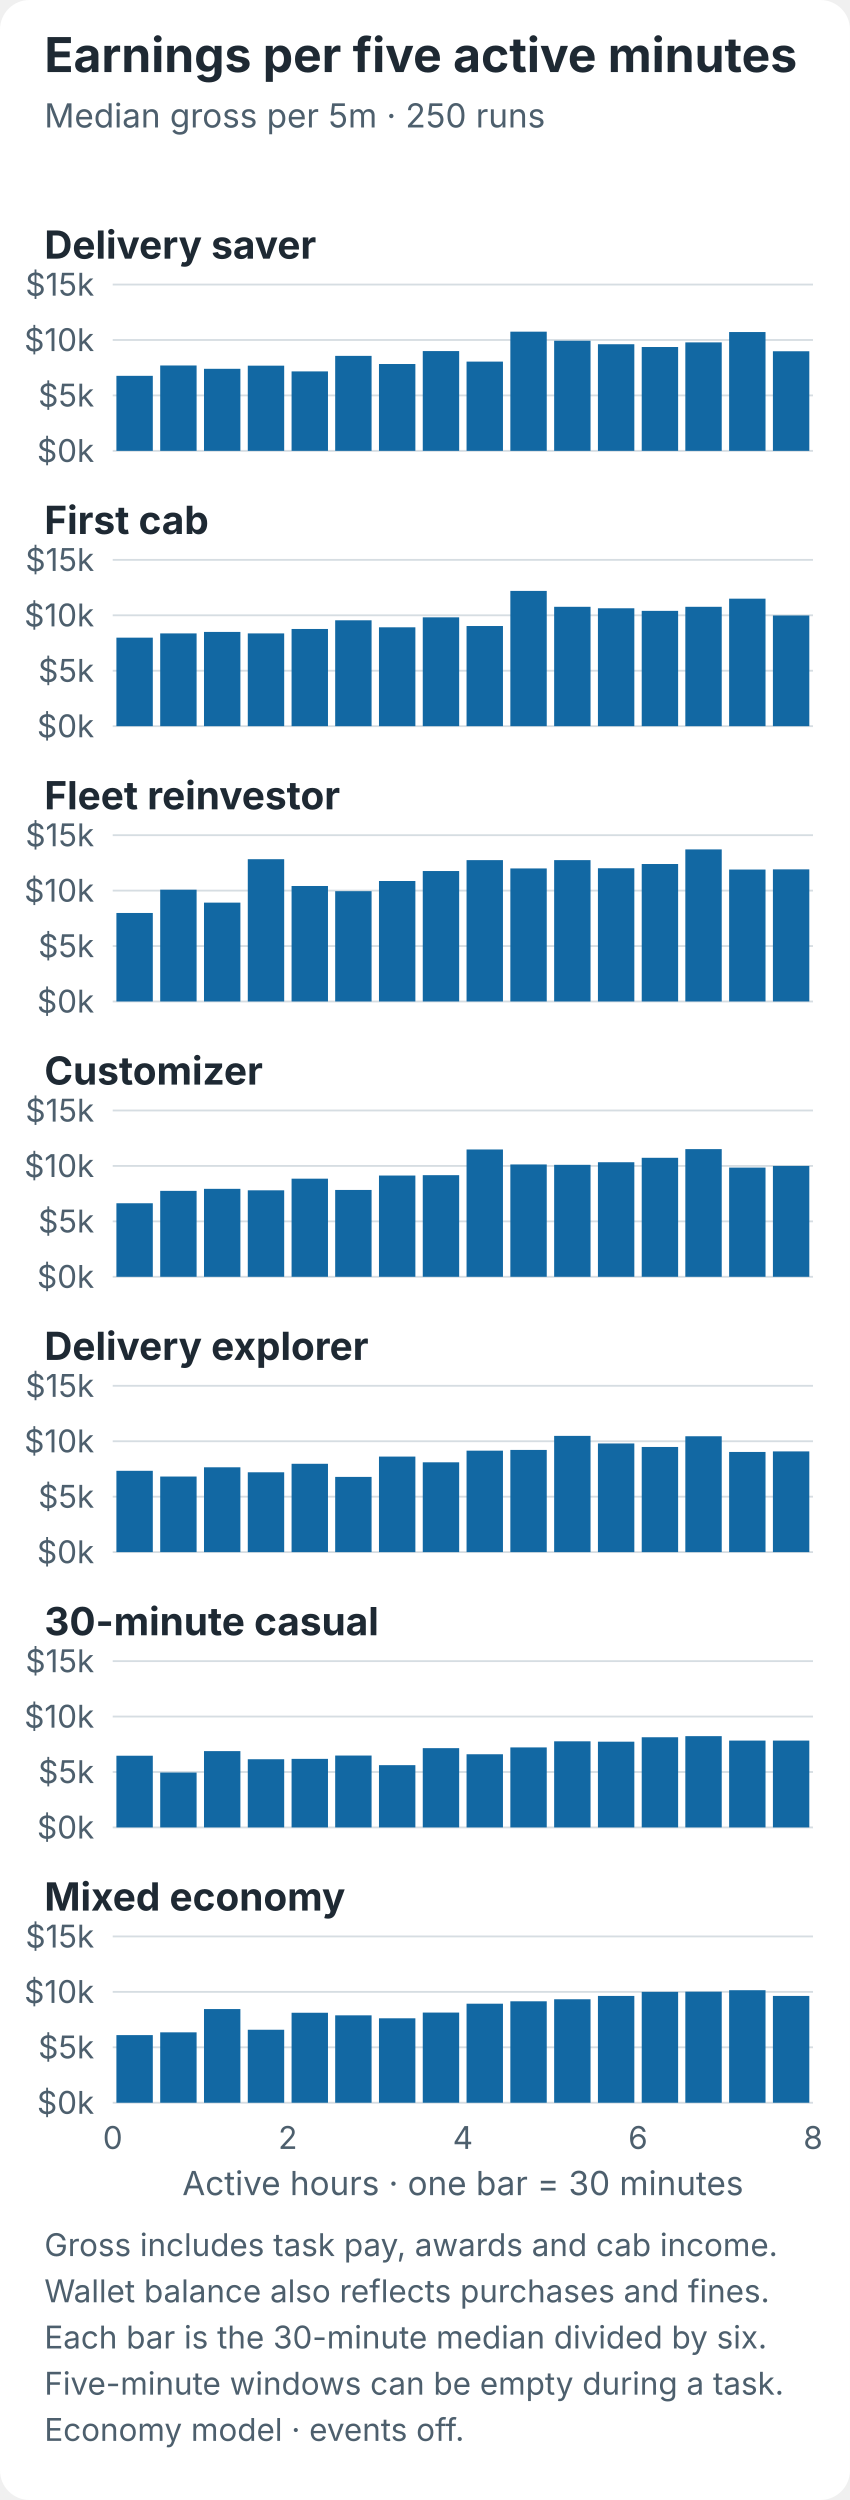
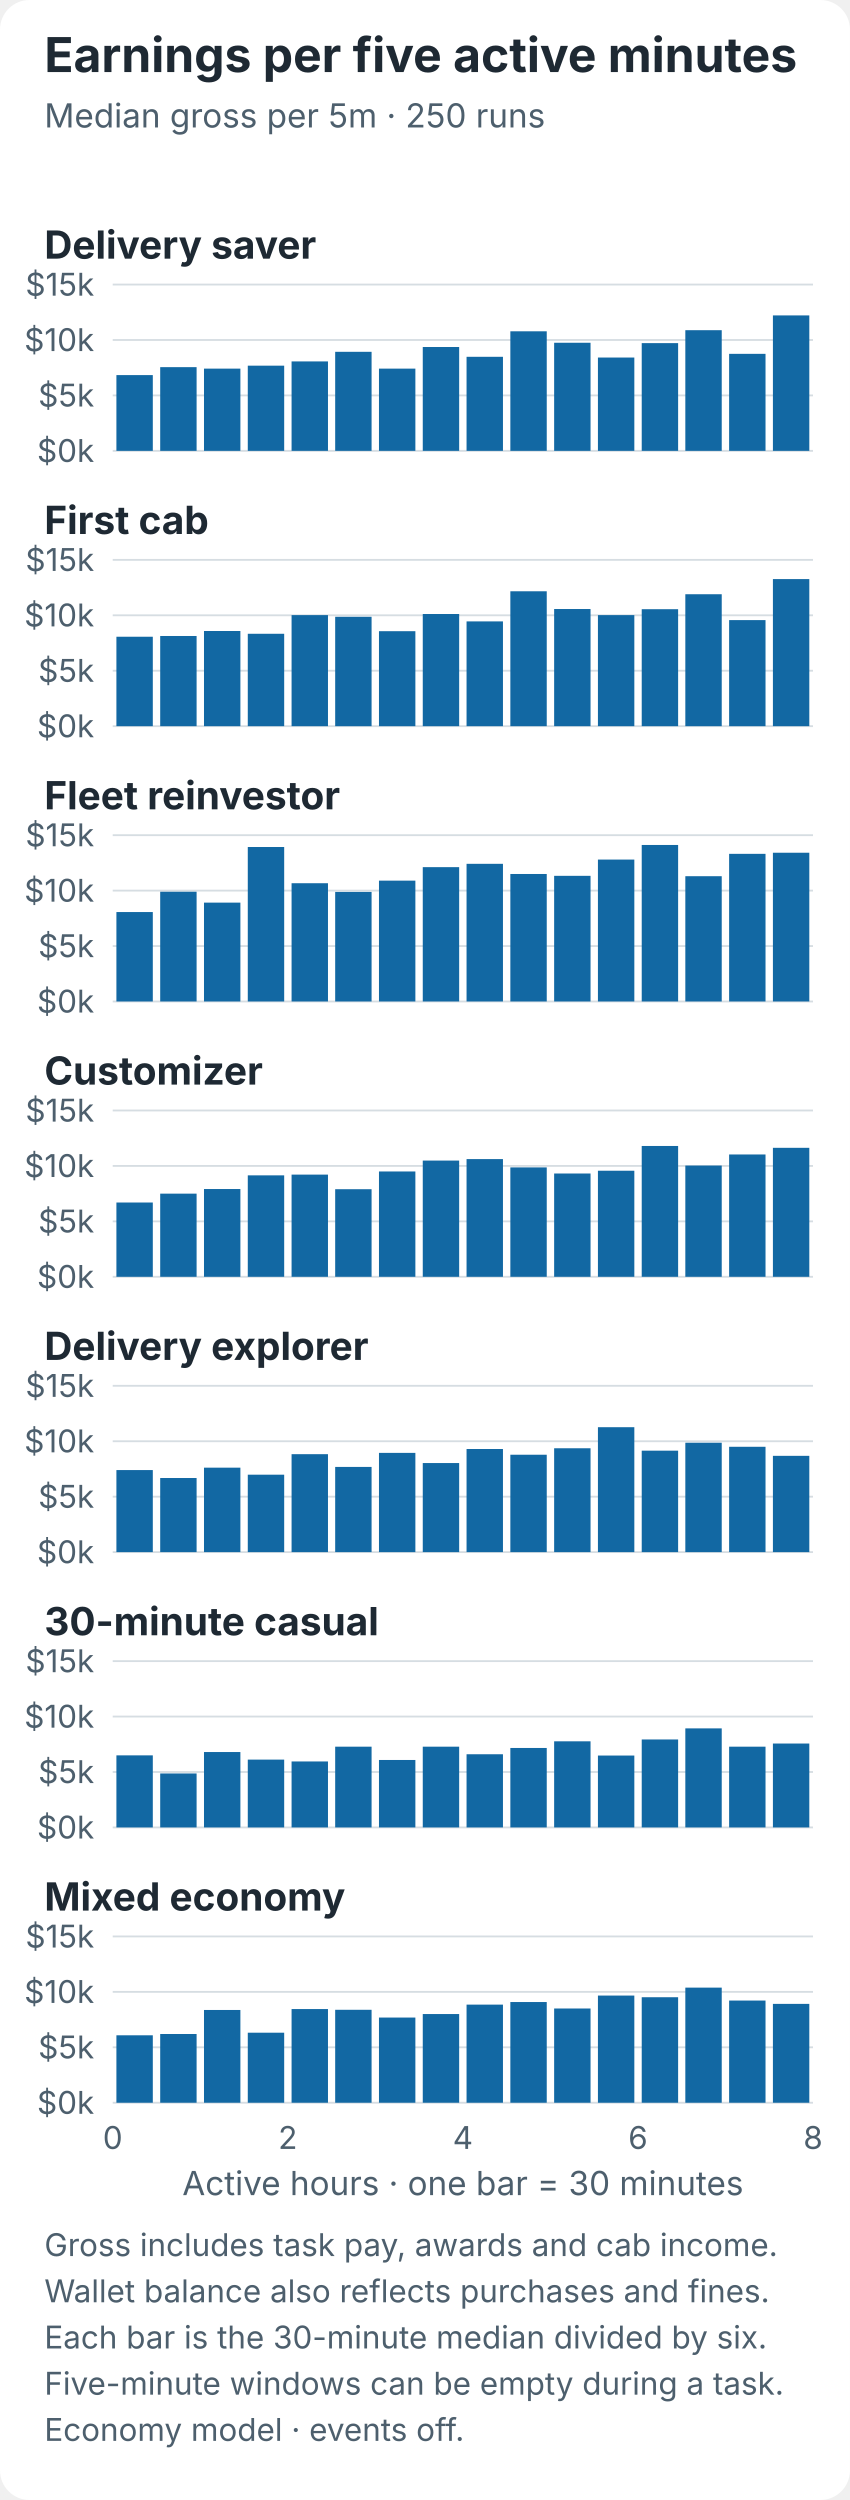
<svg xmlns="http://www.w3.org/2000/svg" viewBox="0 0 460 1353" role="img" aria-labelledby="chart-title chart-description">
  <rect width="460" height="1353" rx="16" fill="#fff" />
  <g font-family="system-ui,-apple-system,BlinkMacSystemFont,Segoe UI,sans-serif" fill="#1e2933">
    <text x="24" y="39" font-size="26" font-weight="700">Earnings per five active minutes</text>
    <text x="24" y="69" font-size="18" fill="#4d5f6d">Median gross per 5m · 250 runs</text>
    <text x="24" y="140" font-size="21" font-weight="700">Delivery saver</text>
    <line x1="61" x2="440" y1="244" y2="244" stroke="#d6dde2" stroke-width="1" />
    <text x="51" y="250" text-anchor="end" font-size="17" fill="#4d5f6d">$0k</text>
    <line x1="61" x2="440" y1="214" y2="214" stroke="#d6dde2" stroke-width="1" />
    <text x="51" y="220" text-anchor="end" font-size="17" fill="#4d5f6d">$5k</text>
    <line x1="61" x2="440" y1="184" y2="184" stroke="#d6dde2" stroke-width="1" />
    <text x="51" y="190" text-anchor="end" font-size="17" fill="#4d5f6d">$10k</text>
    <line x1="61" x2="440" y1="154" y2="154" stroke="#d6dde2" stroke-width="1" />
    <text x="51" y="160" text-anchor="end" font-size="17" fill="#4d5f6d">$15k</text>
-     <rect x="63.0" y="203.4" width="19.7" height="40.6" fill="#1268a3" />
-     <rect x="86.7" y="197.8" width="19.7" height="46.2" fill="#1268a3" />
-     <rect x="110.4" y="199.6" width="19.7" height="44.4" fill="#1268a3" />
+     <rect x="63.0" y="203.0" width="19.7" height="41.0" fill="#1268a3" />
+     <rect x="86.7" y="198.7" width="19.7" height="45.3" fill="#1268a3" />
+     <rect x="110.4" y="199.5" width="19.7" height="44.5" fill="#1268a3" />
    <rect x="134.1" y="197.9" width="19.7" height="46.1" fill="#1268a3" />
-     <rect x="157.8" y="201.0" width="19.7" height="43.0" fill="#1268a3" />
-     <rect x="181.4" y="192.6" width="19.7" height="51.4" fill="#1268a3" />
-     <rect x="205.1" y="197.0" width="19.7" height="47.0" fill="#1268a3" />
-     <rect x="228.8" y="190.0" width="19.7" height="54.0" fill="#1268a3" />
-     <rect x="252.5" y="195.7" width="19.7" height="48.3" fill="#1268a3" />
-     <rect x="276.2" y="179.5" width="19.7" height="64.5" fill="#1268a3" />
-     <rect x="299.9" y="184.4" width="19.7" height="59.6" fill="#1268a3" />
-     <rect x="323.6" y="186.3" width="19.7" height="57.7" fill="#1268a3" />
-     <rect x="347.3" y="187.8" width="19.7" height="56.2" fill="#1268a3" />
-     <rect x="370.9" y="185.3" width="19.7" height="58.7" fill="#1268a3" />
-     <rect x="394.6" y="179.7" width="19.7" height="64.3" fill="#1268a3" />
-     <rect x="418.3" y="190.1" width="19.7" height="53.9" fill="#1268a3" />
+     <rect x="157.8" y="195.6" width="19.7" height="48.4" fill="#1268a3" />
+     <rect x="181.4" y="190.4" width="19.7" height="53.6" fill="#1268a3" />
+     <rect x="205.1" y="199.5" width="19.7" height="44.5" fill="#1268a3" />
+     <rect x="228.8" y="187.8" width="19.7" height="56.2" fill="#1268a3" />
+     <rect x="252.5" y="193.1" width="19.7" height="50.9" fill="#1268a3" />
+     <rect x="276.2" y="179.3" width="19.7" height="64.7" fill="#1268a3" />
+     <rect x="299.9" y="185.5" width="19.7" height="58.5" fill="#1268a3" />
+     <rect x="323.6" y="193.5" width="19.7" height="50.5" fill="#1268a3" />
+     <rect x="347.3" y="185.7" width="19.7" height="58.3" fill="#1268a3" />
+     <rect x="370.9" y="178.7" width="19.7" height="65.3" fill="#1268a3" />
+     <rect x="394.6" y="191.5" width="19.7" height="52.5" fill="#1268a3" />
+     <rect x="418.3" y="170.7" width="19.7" height="73.3" fill="#1268a3" />
    <text x="24" y="289" font-size="21" font-weight="700">First cab</text>
    <line x1="61" x2="440" y1="393" y2="393" stroke="#d6dde2" stroke-width="1" />
    <text x="51" y="399" text-anchor="end" font-size="17" fill="#4d5f6d">$0k</text>
    <line x1="61" x2="440" y1="363" y2="363" stroke="#d6dde2" stroke-width="1" />
    <text x="51" y="369" text-anchor="end" font-size="17" fill="#4d5f6d">$5k</text>
    <line x1="61" x2="440" y1="333" y2="333" stroke="#d6dde2" stroke-width="1" />
    <text x="51" y="339" text-anchor="end" font-size="17" fill="#4d5f6d">$10k</text>
    <line x1="61" x2="440" y1="303" y2="303" stroke="#d6dde2" stroke-width="1" />
    <text x="51" y="309" text-anchor="end" font-size="17" fill="#4d5f6d">$15k</text>
-     <rect x="63.0" y="345.1" width="19.7" height="47.9" fill="#1268a3" />
-     <rect x="86.7" y="342.8" width="19.7" height="50.2" fill="#1268a3" />
-     <rect x="110.4" y="342.0" width="19.7" height="51.0" fill="#1268a3" />
-     <rect x="134.1" y="342.8" width="19.7" height="50.2" fill="#1268a3" />
-     <rect x="157.8" y="340.4" width="19.7" height="52.6" fill="#1268a3" />
-     <rect x="181.4" y="335.7" width="19.7" height="57.3" fill="#1268a3" />
-     <rect x="205.1" y="339.5" width="19.7" height="53.5" fill="#1268a3" />
-     <rect x="228.8" y="334.1" width="19.7" height="58.9" fill="#1268a3" />
-     <rect x="252.5" y="338.8" width="19.7" height="54.2" fill="#1268a3" />
-     <rect x="276.2" y="319.8" width="19.7" height="73.2" fill="#1268a3" />
-     <rect x="299.9" y="328.4" width="19.7" height="64.6" fill="#1268a3" />
-     <rect x="323.6" y="329.2" width="19.7" height="63.8" fill="#1268a3" />
-     <rect x="347.3" y="330.6" width="19.7" height="62.4" fill="#1268a3" />
-     <rect x="370.9" y="328.4" width="19.7" height="64.6" fill="#1268a3" />
-     <rect x="394.6" y="324.0" width="19.7" height="69.0" fill="#1268a3" />
-     <rect x="418.3" y="333.1" width="19.7" height="59.9" fill="#1268a3" />
+     <rect x="63.0" y="344.6" width="19.7" height="48.4" fill="#1268a3" />
+     <rect x="86.7" y="344.2" width="19.7" height="48.8" fill="#1268a3" />
+     <rect x="110.4" y="341.5" width="19.7" height="51.5" fill="#1268a3" />
+     <rect x="134.1" y="343.0" width="19.7" height="50.0" fill="#1268a3" />
+     <rect x="157.8" y="332.9" width="19.7" height="60.1" fill="#1268a3" />
+     <rect x="181.4" y="333.8" width="19.7" height="59.2" fill="#1268a3" />
+     <rect x="205.1" y="341.6" width="19.7" height="51.4" fill="#1268a3" />
+     <rect x="228.8" y="332.3" width="19.7" height="60.7" fill="#1268a3" />
+     <rect x="252.5" y="336.3" width="19.7" height="56.7" fill="#1268a3" />
+     <rect x="276.2" y="320.0" width="19.7" height="73.0" fill="#1268a3" />
+     <rect x="299.9" y="329.6" width="19.7" height="63.4" fill="#1268a3" />
+     <rect x="323.6" y="332.9" width="19.7" height="60.1" fill="#1268a3" />
+     <rect x="347.3" y="329.7" width="19.7" height="63.3" fill="#1268a3" />
+     <rect x="370.9" y="321.6" width="19.7" height="71.4" fill="#1268a3" />
+     <rect x="394.6" y="335.6" width="19.7" height="57.4" fill="#1268a3" />
+     <rect x="418.3" y="313.4" width="19.7" height="79.6" fill="#1268a3" />
    <text x="24" y="438" font-size="21" font-weight="700">Fleet reinvestor</text>
    <line x1="61" x2="440" y1="542" y2="542" stroke="#d6dde2" stroke-width="1" />
    <text x="51" y="548" text-anchor="end" font-size="17" fill="#4d5f6d">$0k</text>
    <line x1="61" x2="440" y1="512" y2="512" stroke="#d6dde2" stroke-width="1" />
    <text x="51" y="518" text-anchor="end" font-size="17" fill="#4d5f6d">$5k</text>
    <line x1="61" x2="440" y1="482" y2="482" stroke="#d6dde2" stroke-width="1" />
    <text x="51" y="488" text-anchor="end" font-size="17" fill="#4d5f6d">$10k</text>
    <line x1="61" x2="440" y1="452" y2="452" stroke="#d6dde2" stroke-width="1" />
    <text x="51" y="458" text-anchor="end" font-size="17" fill="#4d5f6d">$15k</text>
-     <rect x="63.0" y="494.1" width="19.7" height="47.9" fill="#1268a3" />
-     <rect x="86.7" y="481.5" width="19.7" height="60.5" fill="#1268a3" />
+     <rect x="63.0" y="493.6" width="19.7" height="48.4" fill="#1268a3" />
+     <rect x="86.7" y="482.6" width="19.7" height="59.4" fill="#1268a3" />
    <rect x="110.4" y="488.5" width="19.7" height="53.5" fill="#1268a3" />
-     <rect x="134.1" y="465.0" width="19.7" height="77.0" fill="#1268a3" />
-     <rect x="157.8" y="479.5" width="19.7" height="62.5" fill="#1268a3" />
-     <rect x="181.4" y="482.3" width="19.7" height="59.7" fill="#1268a3" />
-     <rect x="205.1" y="476.8" width="19.7" height="65.2" fill="#1268a3" />
-     <rect x="228.8" y="471.4" width="19.7" height="70.6" fill="#1268a3" />
-     <rect x="252.5" y="465.5" width="19.7" height="76.5" fill="#1268a3" />
-     <rect x="276.2" y="470.0" width="19.7" height="72.0" fill="#1268a3" />
-     <rect x="299.9" y="465.5" width="19.7" height="76.5" fill="#1268a3" />
-     <rect x="323.6" y="469.9" width="19.7" height="72.1" fill="#1268a3" />
-     <rect x="347.3" y="467.6" width="19.7" height="74.4" fill="#1268a3" />
-     <rect x="370.9" y="459.7" width="19.7" height="82.3" fill="#1268a3" />
-     <rect x="394.6" y="470.6" width="19.7" height="71.4" fill="#1268a3" />
-     <rect x="418.3" y="470.5" width="19.7" height="71.5" fill="#1268a3" />
+     <rect x="134.1" y="458.4" width="19.7" height="83.6" fill="#1268a3" />
+     <rect x="157.8" y="478.0" width="19.7" height="64.0" fill="#1268a3" />
+     <rect x="181.4" y="482.7" width="19.7" height="59.3" fill="#1268a3" />
+     <rect x="205.1" y="476.6" width="19.7" height="65.4" fill="#1268a3" />
+     <rect x="228.8" y="469.3" width="19.7" height="72.7" fill="#1268a3" />
+     <rect x="252.5" y="467.5" width="19.7" height="74.5" fill="#1268a3" />
+     <rect x="276.2" y="473.0" width="19.7" height="69.0" fill="#1268a3" />
+     <rect x="299.9" y="474.0" width="19.7" height="68.0" fill="#1268a3" />
+     <rect x="323.6" y="465.2" width="19.7" height="76.8" fill="#1268a3" />
+     <rect x="347.3" y="457.3" width="19.7" height="84.7" fill="#1268a3" />
+     <rect x="370.9" y="474.2" width="19.7" height="67.8" fill="#1268a3" />
+     <rect x="394.6" y="462.1" width="19.7" height="79.9" fill="#1268a3" />
+     <rect x="418.3" y="461.5" width="19.7" height="80.5" fill="#1268a3" />
    <text x="24" y="587" font-size="21" font-weight="700">Customizer</text>
    <line x1="61" x2="440" y1="691" y2="691" stroke="#d6dde2" stroke-width="1" />
    <text x="51" y="697" text-anchor="end" font-size="17" fill="#4d5f6d">$0k</text>
    <line x1="61" x2="440" y1="661" y2="661" stroke="#d6dde2" stroke-width="1" />
    <text x="51" y="667" text-anchor="end" font-size="17" fill="#4d5f6d">$5k</text>
    <line x1="61" x2="440" y1="631" y2="631" stroke="#d6dde2" stroke-width="1" />
    <text x="51" y="637" text-anchor="end" font-size="17" fill="#4d5f6d">$10k</text>
    <line x1="61" x2="440" y1="601" y2="601" stroke="#d6dde2" stroke-width="1" />
    <text x="51" y="607" text-anchor="end" font-size="17" fill="#4d5f6d">$15k</text>
-     <rect x="63.0" y="651.2" width="19.7" height="39.8" fill="#1268a3" />
-     <rect x="86.7" y="644.5" width="19.7" height="46.5" fill="#1268a3" />
-     <rect x="110.4" y="643.4" width="19.7" height="47.6" fill="#1268a3" />
-     <rect x="134.1" y="644.2" width="19.7" height="46.8" fill="#1268a3" />
-     <rect x="157.8" y="637.9" width="19.7" height="53.1" fill="#1268a3" />
-     <rect x="181.4" y="644.0" width="19.7" height="47.0" fill="#1268a3" />
-     <rect x="205.1" y="636.2" width="19.7" height="54.8" fill="#1268a3" />
-     <rect x="228.8" y="636.0" width="19.7" height="55.0" fill="#1268a3" />
-     <rect x="252.5" y="622.1" width="19.7" height="68.9" fill="#1268a3" />
-     <rect x="276.2" y="630.2" width="19.7" height="60.8" fill="#1268a3" />
-     <rect x="299.9" y="630.4" width="19.7" height="60.6" fill="#1268a3" />
-     <rect x="323.6" y="629.0" width="19.7" height="62.0" fill="#1268a3" />
-     <rect x="347.3" y="626.6" width="19.7" height="64.4" fill="#1268a3" />
-     <rect x="370.9" y="621.9" width="19.7" height="69.1" fill="#1268a3" />
-     <rect x="394.6" y="631.9" width="19.7" height="59.1" fill="#1268a3" />
-     <rect x="418.3" y="631.0" width="19.7" height="60.0" fill="#1268a3" />
+     <rect x="63.0" y="650.8" width="19.7" height="40.2" fill="#1268a3" />
+     <rect x="86.7" y="646.0" width="19.7" height="45.0" fill="#1268a3" />
+     <rect x="110.4" y="643.5" width="19.7" height="47.5" fill="#1268a3" />
+     <rect x="134.1" y="636.1" width="19.7" height="54.9" fill="#1268a3" />
+     <rect x="157.8" y="635.7" width="19.7" height="55.3" fill="#1268a3" />
+     <rect x="181.4" y="643.6" width="19.7" height="47.4" fill="#1268a3" />
+     <rect x="205.1" y="634.0" width="19.7" height="57.0" fill="#1268a3" />
+     <rect x="228.8" y="628.1" width="19.7" height="62.9" fill="#1268a3" />
+     <rect x="252.5" y="627.3" width="19.7" height="63.7" fill="#1268a3" />
+     <rect x="276.2" y="631.8" width="19.7" height="59.2" fill="#1268a3" />
+     <rect x="299.9" y="635.1" width="19.7" height="55.9" fill="#1268a3" />
+     <rect x="323.6" y="633.6" width="19.7" height="57.4" fill="#1268a3" />
+     <rect x="347.3" y="620.2" width="19.7" height="70.8" fill="#1268a3" />
+     <rect x="370.9" y="630.8" width="19.7" height="60.2" fill="#1268a3" />
+     <rect x="394.6" y="624.8" width="19.7" height="66.2" fill="#1268a3" />
+     <rect x="418.3" y="621.2" width="19.7" height="69.8" fill="#1268a3" />
    <text x="24" y="736" font-size="21" font-weight="700">Delivery explorer</text>
    <line x1="61" x2="440" y1="840" y2="840" stroke="#d6dde2" stroke-width="1" />
    <text x="51" y="846" text-anchor="end" font-size="17" fill="#4d5f6d">$0k</text>
    <line x1="61" x2="440" y1="810" y2="810" stroke="#d6dde2" stroke-width="1" />
    <text x="51" y="816" text-anchor="end" font-size="17" fill="#4d5f6d">$5k</text>
    <line x1="61" x2="440" y1="780" y2="780" stroke="#d6dde2" stroke-width="1" />
    <text x="51" y="786" text-anchor="end" font-size="17" fill="#4d5f6d">$10k</text>
    <line x1="61" x2="440" y1="750" y2="750" stroke="#d6dde2" stroke-width="1" />
    <text x="51" y="756" text-anchor="end" font-size="17" fill="#4d5f6d">$15k</text>
-     <rect x="63.0" y="796.0" width="19.7" height="44.0" fill="#1268a3" />
-     <rect x="86.7" y="799.1" width="19.7" height="40.9" fill="#1268a3" />
-     <rect x="110.4" y="794.1" width="19.7" height="45.9" fill="#1268a3" />
-     <rect x="134.1" y="796.8" width="19.7" height="43.2" fill="#1268a3" />
-     <rect x="157.8" y="792.2" width="19.7" height="47.8" fill="#1268a3" />
-     <rect x="181.4" y="799.3" width="19.7" height="40.7" fill="#1268a3" />
-     <rect x="205.1" y="788.3" width="19.7" height="51.7" fill="#1268a3" />
-     <rect x="228.8" y="791.4" width="19.7" height="48.6" fill="#1268a3" />
-     <rect x="252.5" y="785.1" width="19.7" height="54.9" fill="#1268a3" />
-     <rect x="276.2" y="784.7" width="19.7" height="55.3" fill="#1268a3" />
-     <rect x="299.9" y="777.1" width="19.7" height="62.9" fill="#1268a3" />
-     <rect x="323.6" y="781.2" width="19.7" height="58.8" fill="#1268a3" />
-     <rect x="347.3" y="783.1" width="19.7" height="56.9" fill="#1268a3" />
-     <rect x="370.9" y="777.3" width="19.7" height="62.7" fill="#1268a3" />
-     <rect x="394.6" y="785.8" width="19.7" height="54.2" fill="#1268a3" />
-     <rect x="418.3" y="785.5" width="19.7" height="54.5" fill="#1268a3" />
+     <rect x="63.0" y="795.6" width="19.7" height="44.4" fill="#1268a3" />
+     <rect x="86.7" y="799.9" width="19.7" height="40.1" fill="#1268a3" />
+     <rect x="110.4" y="794.3" width="19.7" height="45.7" fill="#1268a3" />
+     <rect x="134.1" y="798.1" width="19.7" height="41.9" fill="#1268a3" />
+     <rect x="157.8" y="787.0" width="19.7" height="53.0" fill="#1268a3" />
+     <rect x="181.4" y="793.9" width="19.7" height="46.1" fill="#1268a3" />
+     <rect x="205.1" y="786.3" width="19.7" height="53.7" fill="#1268a3" />
+     <rect x="228.8" y="791.8" width="19.7" height="48.2" fill="#1268a3" />
+     <rect x="252.5" y="784.2" width="19.7" height="55.8" fill="#1268a3" />
+     <rect x="276.2" y="787.3" width="19.7" height="52.7" fill="#1268a3" />
+     <rect x="299.9" y="783.8" width="19.7" height="56.2" fill="#1268a3" />
+     <rect x="323.6" y="772.4" width="19.7" height="67.6" fill="#1268a3" />
+     <rect x="347.3" y="785.1" width="19.7" height="54.9" fill="#1268a3" />
+     <rect x="370.9" y="780.8" width="19.7" height="59.2" fill="#1268a3" />
+     <rect x="394.6" y="783.0" width="19.7" height="57.0" fill="#1268a3" />
+     <rect x="418.3" y="787.9" width="19.7" height="52.1" fill="#1268a3" />
    <text x="24" y="885" font-size="21" font-weight="700">30-minute casual</text>
    <line x1="61" x2="440" y1="989" y2="989" stroke="#d6dde2" stroke-width="1" />
    <text x="51" y="995" text-anchor="end" font-size="17" fill="#4d5f6d">$0k</text>
    <line x1="61" x2="440" y1="959" y2="959" stroke="#d6dde2" stroke-width="1" />
    <text x="51" y="965" text-anchor="end" font-size="17" fill="#4d5f6d">$5k</text>
    <line x1="61" x2="440" y1="929" y2="929" stroke="#d6dde2" stroke-width="1" />
    <text x="51" y="935" text-anchor="end" font-size="17" fill="#4d5f6d">$10k</text>
    <line x1="61" x2="440" y1="899" y2="899" stroke="#d6dde2" stroke-width="1" />
    <text x="51" y="905" text-anchor="end" font-size="17" fill="#4d5f6d">$15k</text>
-     <rect x="63.0" y="950.2" width="19.7" height="38.8" fill="#1268a3" />
-     <rect x="86.7" y="959.3" width="19.7" height="29.7" fill="#1268a3" />
-     <rect x="110.4" y="947.7" width="19.7" height="41.3" fill="#1268a3" />
-     <rect x="134.1" y="952.1" width="19.7" height="36.9" fill="#1268a3" />
-     <rect x="157.8" y="951.9" width="19.7" height="37.1" fill="#1268a3" />
-     <rect x="181.4" y="950.1" width="19.7" height="38.9" fill="#1268a3" />
-     <rect x="205.1" y="955.3" width="19.7" height="33.7" fill="#1268a3" />
-     <rect x="228.8" y="946.1" width="19.7" height="42.9" fill="#1268a3" />
+     <rect x="63.0" y="950.0" width="19.7" height="39.0" fill="#1268a3" />
+     <rect x="86.7" y="959.8" width="19.7" height="29.2" fill="#1268a3" />
+     <rect x="110.4" y="948.2" width="19.7" height="40.8" fill="#1268a3" />
+     <rect x="134.1" y="952.3" width="19.7" height="36.7" fill="#1268a3" />
+     <rect x="157.8" y="953.3" width="19.7" height="35.7" fill="#1268a3" />
+     <rect x="181.4" y="945.3" width="19.7" height="43.7" fill="#1268a3" />
+     <rect x="205.1" y="952.5" width="19.7" height="36.5" fill="#1268a3" />
+     <rect x="228.8" y="945.3" width="19.7" height="43.7" fill="#1268a3" />
    <rect x="252.5" y="949.4" width="19.7" height="39.6" fill="#1268a3" />
-     <rect x="276.2" y="945.7" width="19.7" height="43.3" fill="#1268a3" />
+     <rect x="276.2" y="946.0" width="19.7" height="43.0" fill="#1268a3" />
    <rect x="299.9" y="942.4" width="19.7" height="46.6" fill="#1268a3" />
-     <rect x="323.6" y="942.6" width="19.7" height="46.4" fill="#1268a3" />
-     <rect x="347.3" y="940.2" width="19.7" height="48.8" fill="#1268a3" />
-     <rect x="370.9" y="939.6" width="19.7" height="49.4" fill="#1268a3" />
-     <rect x="394.6" y="942.0" width="19.7" height="47.0" fill="#1268a3" />
-     <rect x="418.3" y="942.0" width="19.7" height="47.0" fill="#1268a3" />
+     <rect x="323.6" y="950.1" width="19.7" height="38.9" fill="#1268a3" />
+     <rect x="347.3" y="941.4" width="19.7" height="47.6" fill="#1268a3" />
+     <rect x="370.9" y="935.4" width="19.7" height="53.6" fill="#1268a3" />
+     <rect x="394.6" y="945.3" width="19.7" height="43.7" fill="#1268a3" />
+     <rect x="418.3" y="943.6" width="19.7" height="45.4" fill="#1268a3" />
    <text x="24" y="1034" font-size="21" font-weight="700">Mixed economy</text>
    <line x1="61" x2="440" y1="1138" y2="1138" stroke="#d6dde2" stroke-width="1" />
    <text x="51" y="1144" text-anchor="end" font-size="17" fill="#4d5f6d">$0k</text>
    <line x1="61" x2="440" y1="1108" y2="1108" stroke="#d6dde2" stroke-width="1" />
    <text x="51" y="1114" text-anchor="end" font-size="17" fill="#4d5f6d">$5k</text>
    <line x1="61" x2="440" y1="1078" y2="1078" stroke="#d6dde2" stroke-width="1" />
    <text x="51" y="1084" text-anchor="end" font-size="17" fill="#4d5f6d">$10k</text>
    <line x1="61" x2="440" y1="1048" y2="1048" stroke="#d6dde2" stroke-width="1" />
    <text x="51" y="1054" text-anchor="end" font-size="17" fill="#4d5f6d">$15k</text>
-     <rect x="63.0" y="1101.4" width="19.7" height="36.6" fill="#1268a3" />
-     <rect x="86.7" y="1099.9" width="19.7" height="38.1" fill="#1268a3" />
-     <rect x="110.4" y="1087.3" width="19.7" height="50.7" fill="#1268a3" />
-     <rect x="134.1" y="1098.5" width="19.7" height="39.5" fill="#1268a3" />
-     <rect x="157.8" y="1089.3" width="19.7" height="48.7" fill="#1268a3" />
-     <rect x="181.4" y="1090.7" width="19.7" height="47.3" fill="#1268a3" />
-     <rect x="205.1" y="1092.3" width="19.7" height="45.7" fill="#1268a3" />
-     <rect x="228.8" y="1089.2" width="19.7" height="48.8" fill="#1268a3" />
-     <rect x="252.5" y="1084.4" width="19.7" height="53.6" fill="#1268a3" />
-     <rect x="276.2" y="1083.1" width="19.7" height="54.9" fill="#1268a3" />
-     <rect x="299.9" y="1082.0" width="19.7" height="56.0" fill="#1268a3" />
-     <rect x="323.6" y="1080.2" width="19.7" height="57.8" fill="#1268a3" />
-     <rect x="347.3" y="1078.0" width="19.7" height="60.0" fill="#1268a3" />
-     <rect x="370.9" y="1077.9" width="19.7" height="60.1" fill="#1268a3" />
-     <rect x="394.6" y="1077.1" width="19.7" height="60.9" fill="#1268a3" />
-     <rect x="418.3" y="1080.2" width="19.7" height="57.8" fill="#1268a3" />
+     <rect x="63.0" y="1101.5" width="19.7" height="36.5" fill="#1268a3" />
+     <rect x="86.7" y="1100.8" width="19.7" height="37.2" fill="#1268a3" />
+     <rect x="110.4" y="1087.8" width="19.7" height="50.2" fill="#1268a3" />
+     <rect x="134.1" y="1100.1" width="19.7" height="37.9" fill="#1268a3" />
+     <rect x="157.8" y="1087.3" width="19.7" height="50.7" fill="#1268a3" />
+     <rect x="181.4" y="1087.7" width="19.7" height="50.3" fill="#1268a3" />
+     <rect x="205.1" y="1091.9" width="19.7" height="46.1" fill="#1268a3" />
+     <rect x="228.8" y="1090.0" width="19.7" height="48.0" fill="#1268a3" />
+     <rect x="252.5" y="1084.9" width="19.7" height="53.1" fill="#1268a3" />
+     <rect x="276.2" y="1083.5" width="19.7" height="54.5" fill="#1268a3" />
+     <rect x="299.9" y="1087.0" width="19.7" height="51.0" fill="#1268a3" />
+     <rect x="323.6" y="1080.0" width="19.7" height="58.0" fill="#1268a3" />
+     <rect x="347.3" y="1080.9" width="19.7" height="57.1" fill="#1268a3" />
+     <rect x="370.9" y="1075.7" width="19.7" height="62.3" fill="#1268a3" />
+     <rect x="394.6" y="1082.7" width="19.7" height="55.3" fill="#1268a3" />
+     <rect x="418.3" y="1084.5" width="19.7" height="53.5" fill="#1268a3" />
    <text x="61" y="1163" font-size="17" fill="#4d5f6d" text-anchor="middle">0</text>
    <text x="155.75" y="1163" font-size="17" fill="#4d5f6d" text-anchor="middle">2</text>
    <text x="250.5" y="1163" font-size="17" fill="#4d5f6d" text-anchor="middle">4</text>
    <text x="345.25" y="1163" font-size="17" fill="#4d5f6d" text-anchor="middle">6</text>
    <text x="440" y="1163" font-size="17" fill="#4d5f6d" text-anchor="middle">8</text>
    <text x="250.5" y="1188" font-size="18" fill="#4d5f6d" text-anchor="middle">Active hours · one bar = 30 minutes</text>
    <text x="24" y="1221" font-size="17" fill="#4d5f6d">Gross includes task pay, awards and cab income.</text>
    <text x="24" y="1246" font-size="17" fill="#4d5f6d">Wallet balance also reflects purchases and fines.</text>
    <text x="24" y="1271" font-size="17" fill="#4d5f6d">Each bar is the 30-minute median divided by six.</text>
    <text x="24" y="1296" font-size="17" fill="#4d5f6d">Five-minute windows can be empty during a task.</text>
    <text x="24" y="1321" font-size="17" fill="#4d5f6d">Economy model · events off.</text>
  </g>
</svg>
